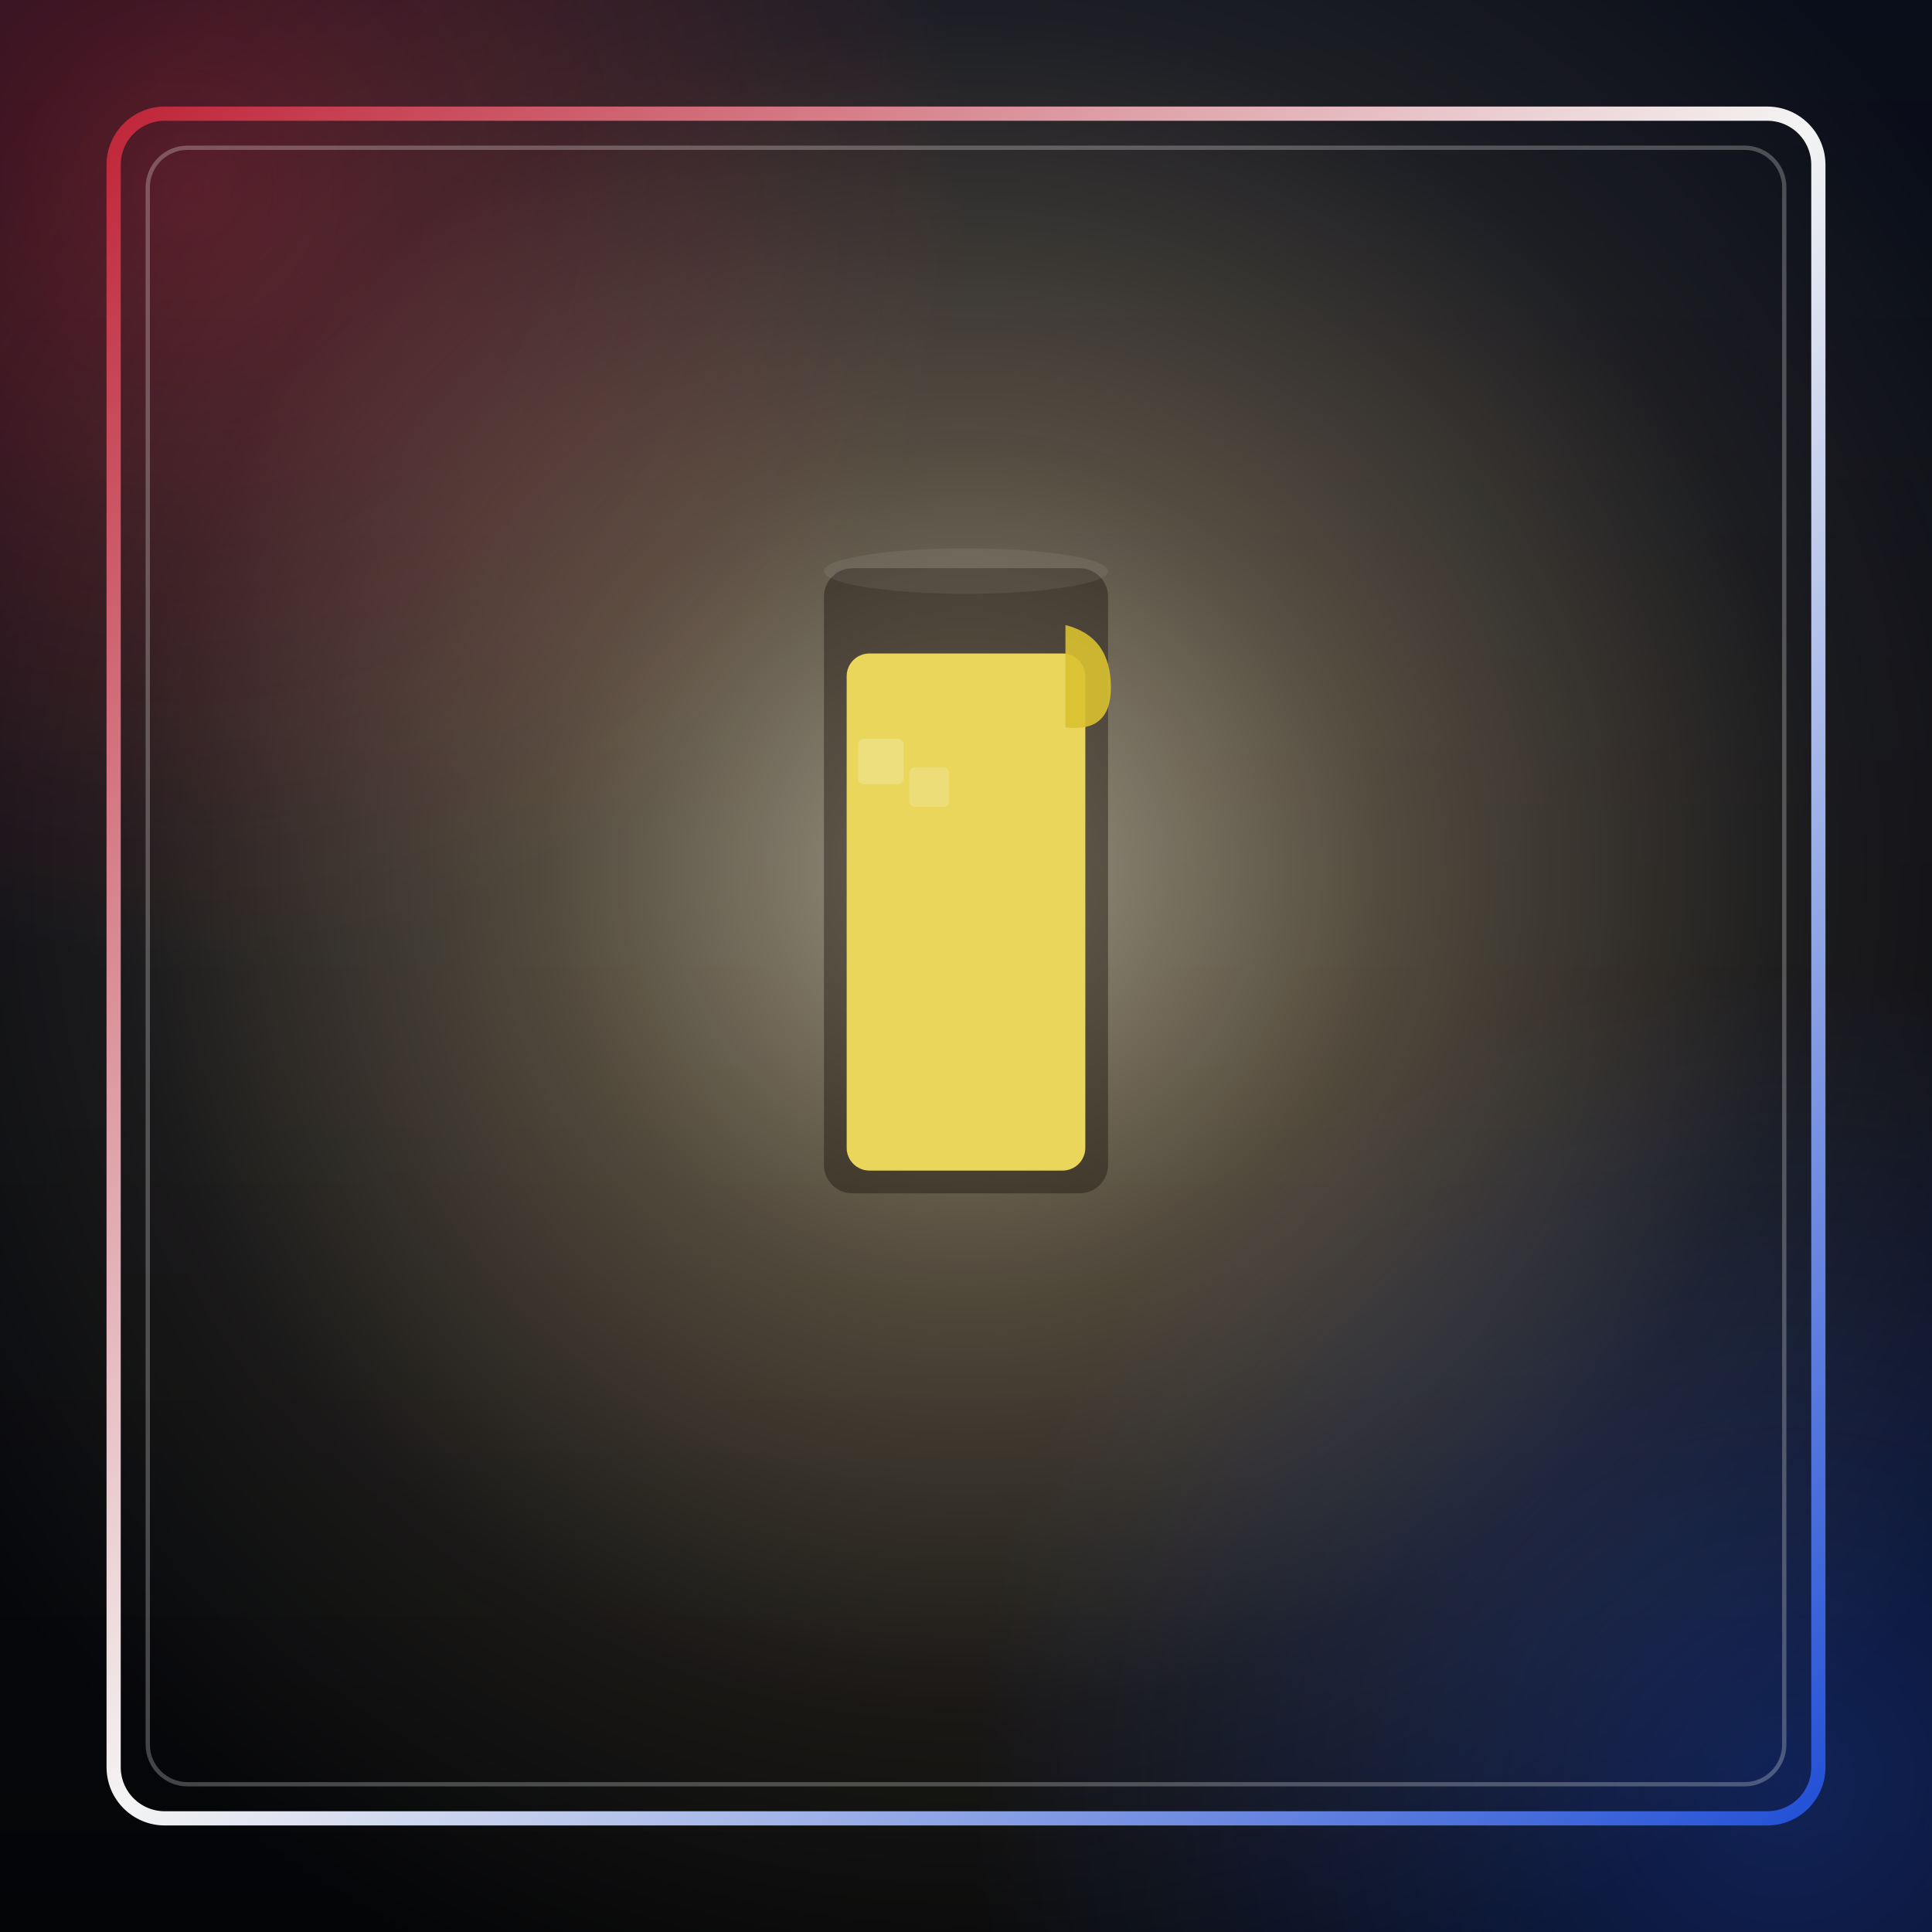
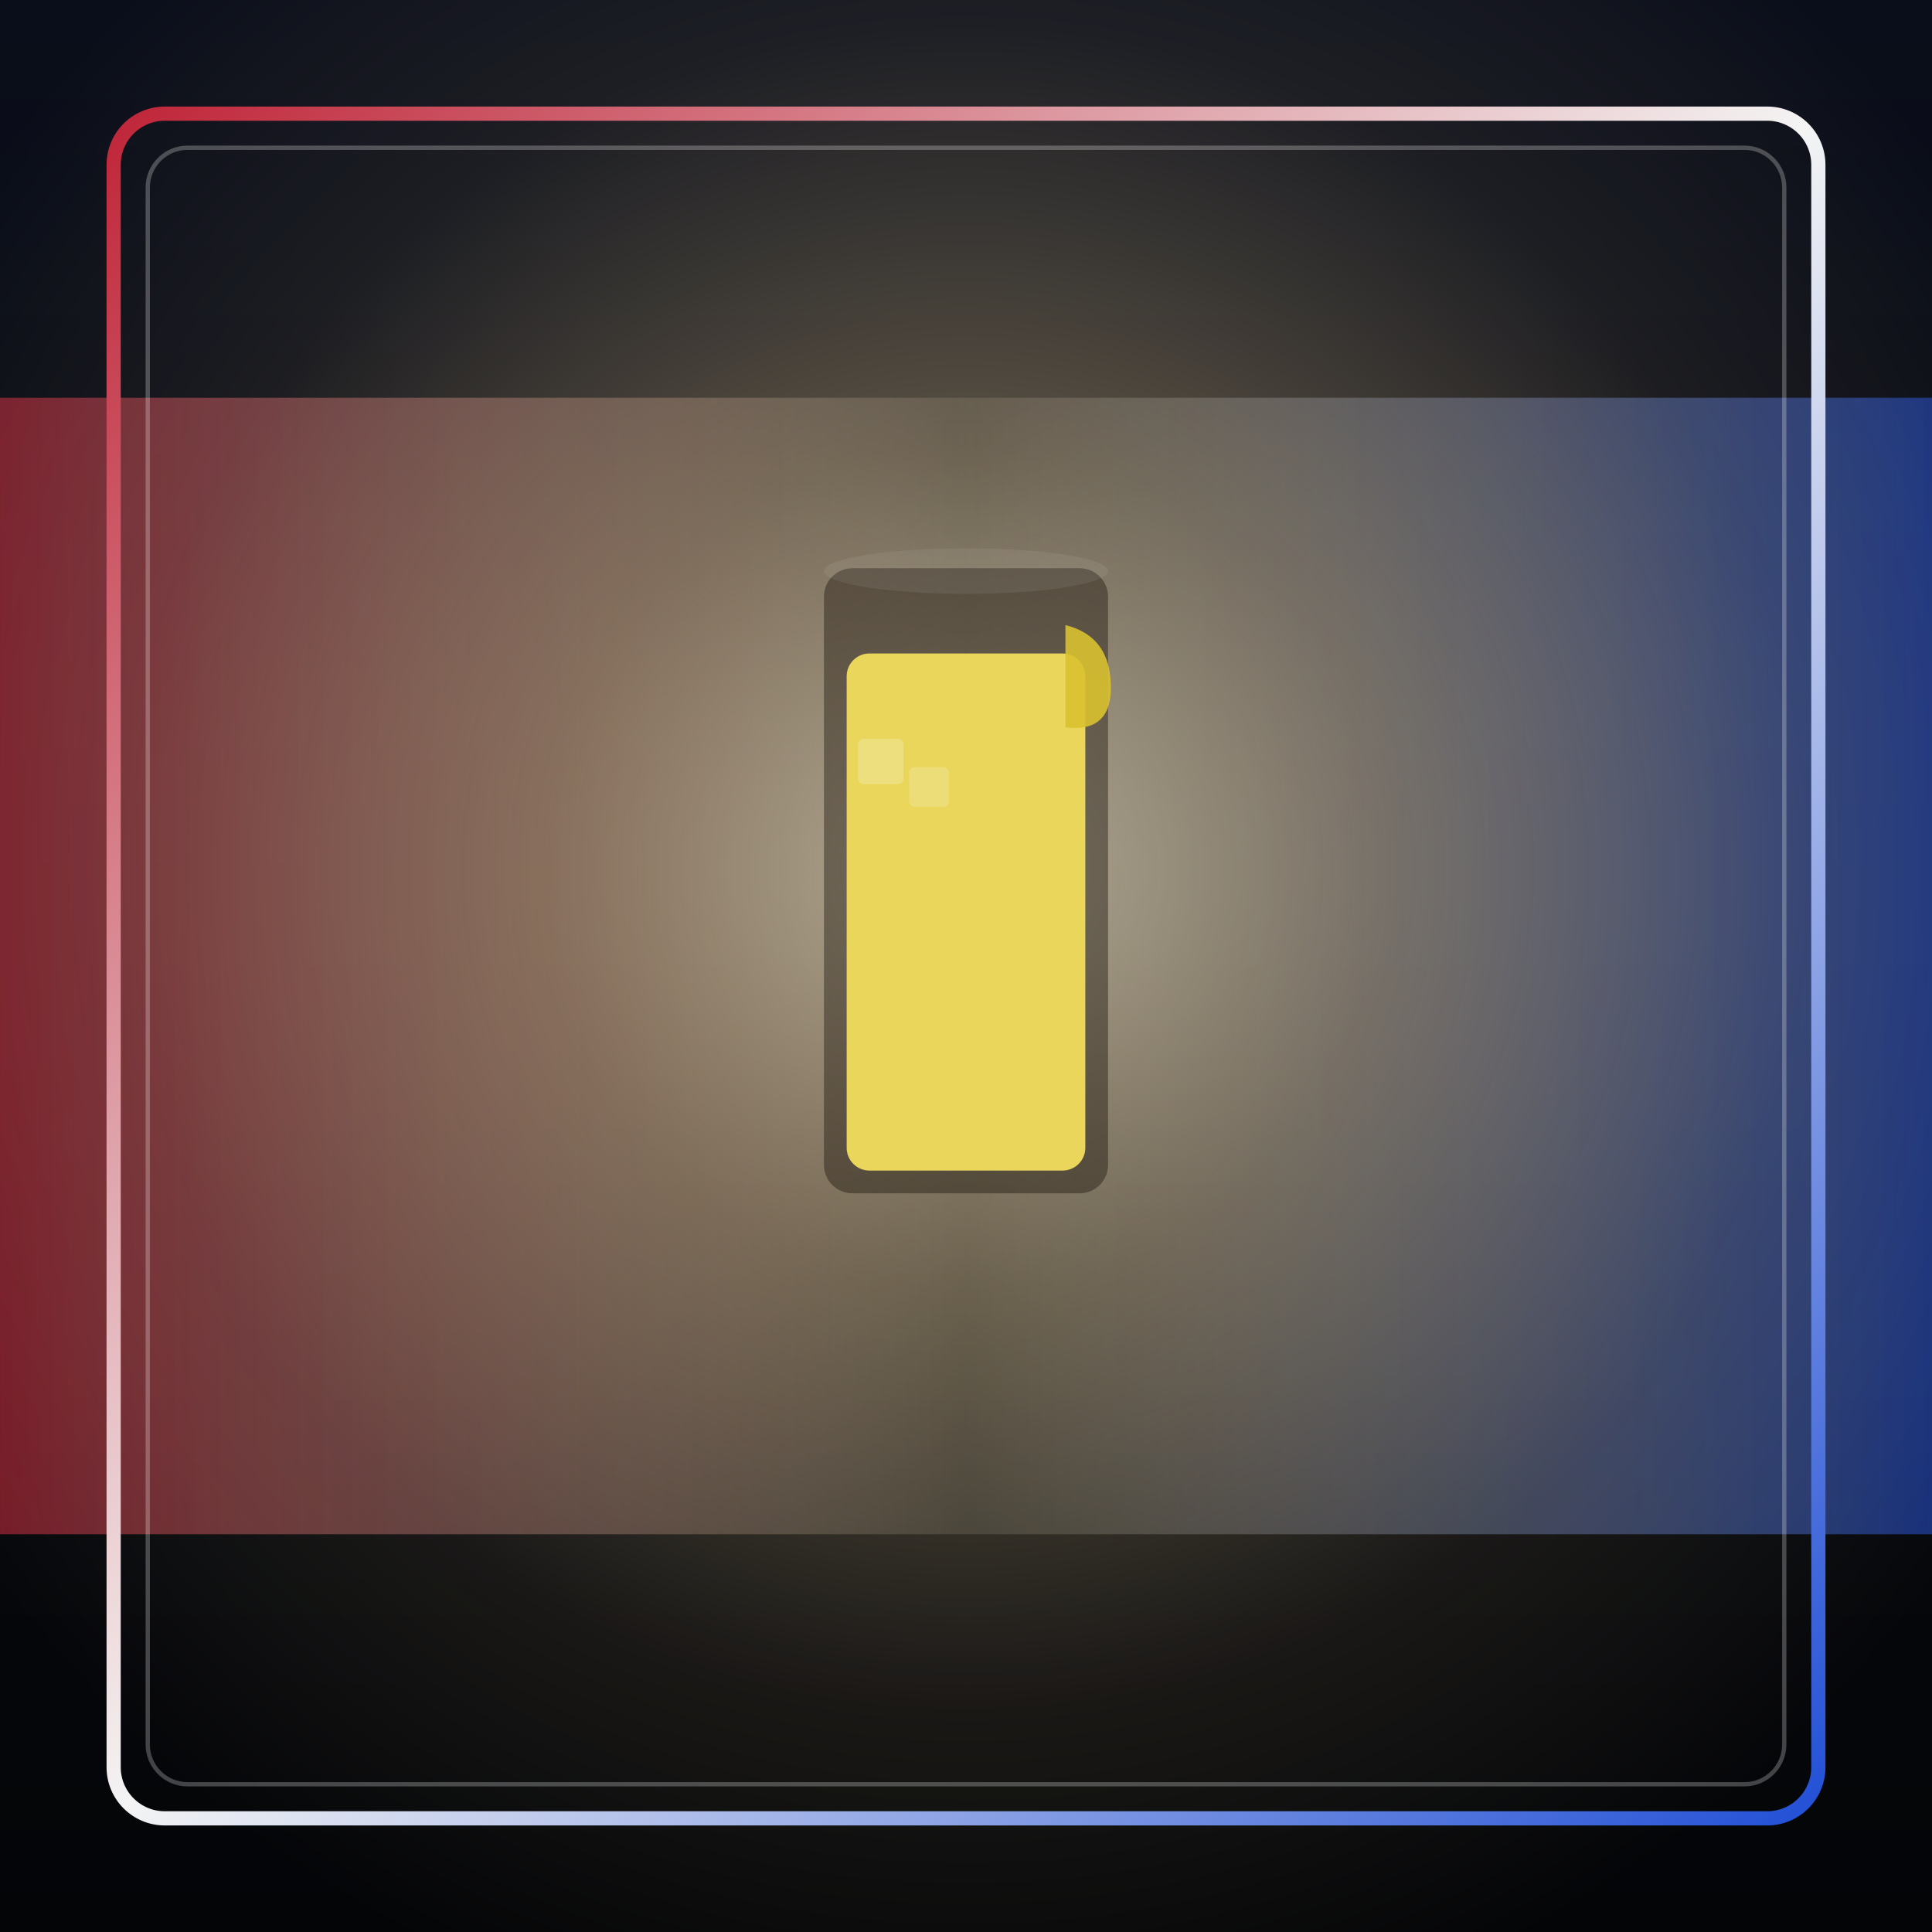
<svg xmlns="http://www.w3.org/2000/svg" width="100%" height="100%" viewBox="0 0 680 680" role="img">
  <defs>
    <linearGradient id="bgGrad" x1="0" y1="0" x2="0" y2="1">
      <stop offset="0" stop-color="#0a0e1a" />
      <stop offset="1" stop-color="#040507" />
    </linearGradient>
-     <radialGradient id="glowRed" cx="0.1" cy="0.1" r="0.4">
-       <stop offset="0" stop-color="#c0273a" stop-opacity="0.4" />
-       <stop offset="1" stop-color="#c0273a" stop-opacity="0" />
-     </radialGradient>
-     <radialGradient id="glowBlue" cx="0.92" cy="0.92" r="0.42">
-       <stop offset="0" stop-color="#2451d6" stop-opacity="0.38" />
-       <stop offset="1" stop-color="#2451d6" stop-opacity="0" />
-     </radialGradient>
+     <linearGradient id="patrioticBand" x1="0" y1="0" x2="1" y2="0">
+       <stop offset="0" stop-color="#c0273a" stop-opacity="0.6" />
+       <stop offset="0.5" stop-color="#fff4d6" stop-opacity="0.12" />
+       <stop offset="1" stop-color="#2451d6" stop-opacity="0.55" />
+     </linearGradient>
    <linearGradient id="frameGrad" x1="0" y1="0" x2="1" y2="1">
      <stop offset="0" stop-color="#c0273a" />
      <stop offset="0.5" stop-color="#f4f4f4" />
      <stop offset="1" stop-color="#2451d6" />
    </linearGradient>
    <radialGradient id="spot" cx="0.5" cy="0.45" r="0.62">
-       <stop offset="0" stop-color="#fff4d6" stop-opacity="0.6" />
-       <stop offset="0.35" stop-color="#ffdfa3" stop-opacity="0.3" />
+       <stop offset="0" stop-color="#fff4d6" stop-opacity="0.65" />
+       <stop offset="0.35" stop-color="#ffdfa3" stop-opacity="0.32" />
      <stop offset="0.7" stop-color="#ffdfa3" stop-opacity="0.08" />
      <stop offset="1" stop-color="#ffdfa3" stop-opacity="0" />
    </radialGradient>
  </defs>
  <rect x="0" y="0" width="680" height="680" fill="url(#bgGrad)" />
-   <rect x="0" y="0" width="680" height="680" fill="url(#glowRed)" />
-   <rect x="0" y="0" width="680" height="680" fill="url(#glowBlue)" />
+   <rect x="0" y="140" width="680" height="400" fill="url(#patrioticBand)" />
  <rect x="0" y="0" width="680" height="680" fill="url(#spot)" />
  <rect x="290" y="200" width="100" height="220" rx="10" fill="#160f08" opacity="0.4" />
  <rect x="298" y="230" width="84" height="182" rx="8" fill="#e9d65a" />
  <rect x="302" y="260" width="16" height="16" rx="2" fill="#ffffff" opacity="0.22" />
  <rect x="320" y="270" width="14" height="14" rx="2" fill="#ffffff" opacity="0.18" />
  <path d="M375 220 q16 4 16 22 q0 16 -16 14" fill="#d9c12f" opacity="0.9" />
  <ellipse cx="340" cy="201" rx="50" ry="8" fill="#ffffff" opacity="0.07" />
  <rect x="40" y="40" width="600" height="600" rx="18" fill="none" stroke="url(#frameGrad)" stroke-width="5" />
  <rect x="52" y="52" width="576" height="576" rx="14" fill="none" stroke="#ffffff" stroke-opacity="0.25" stroke-width="1.5" />
</svg>
